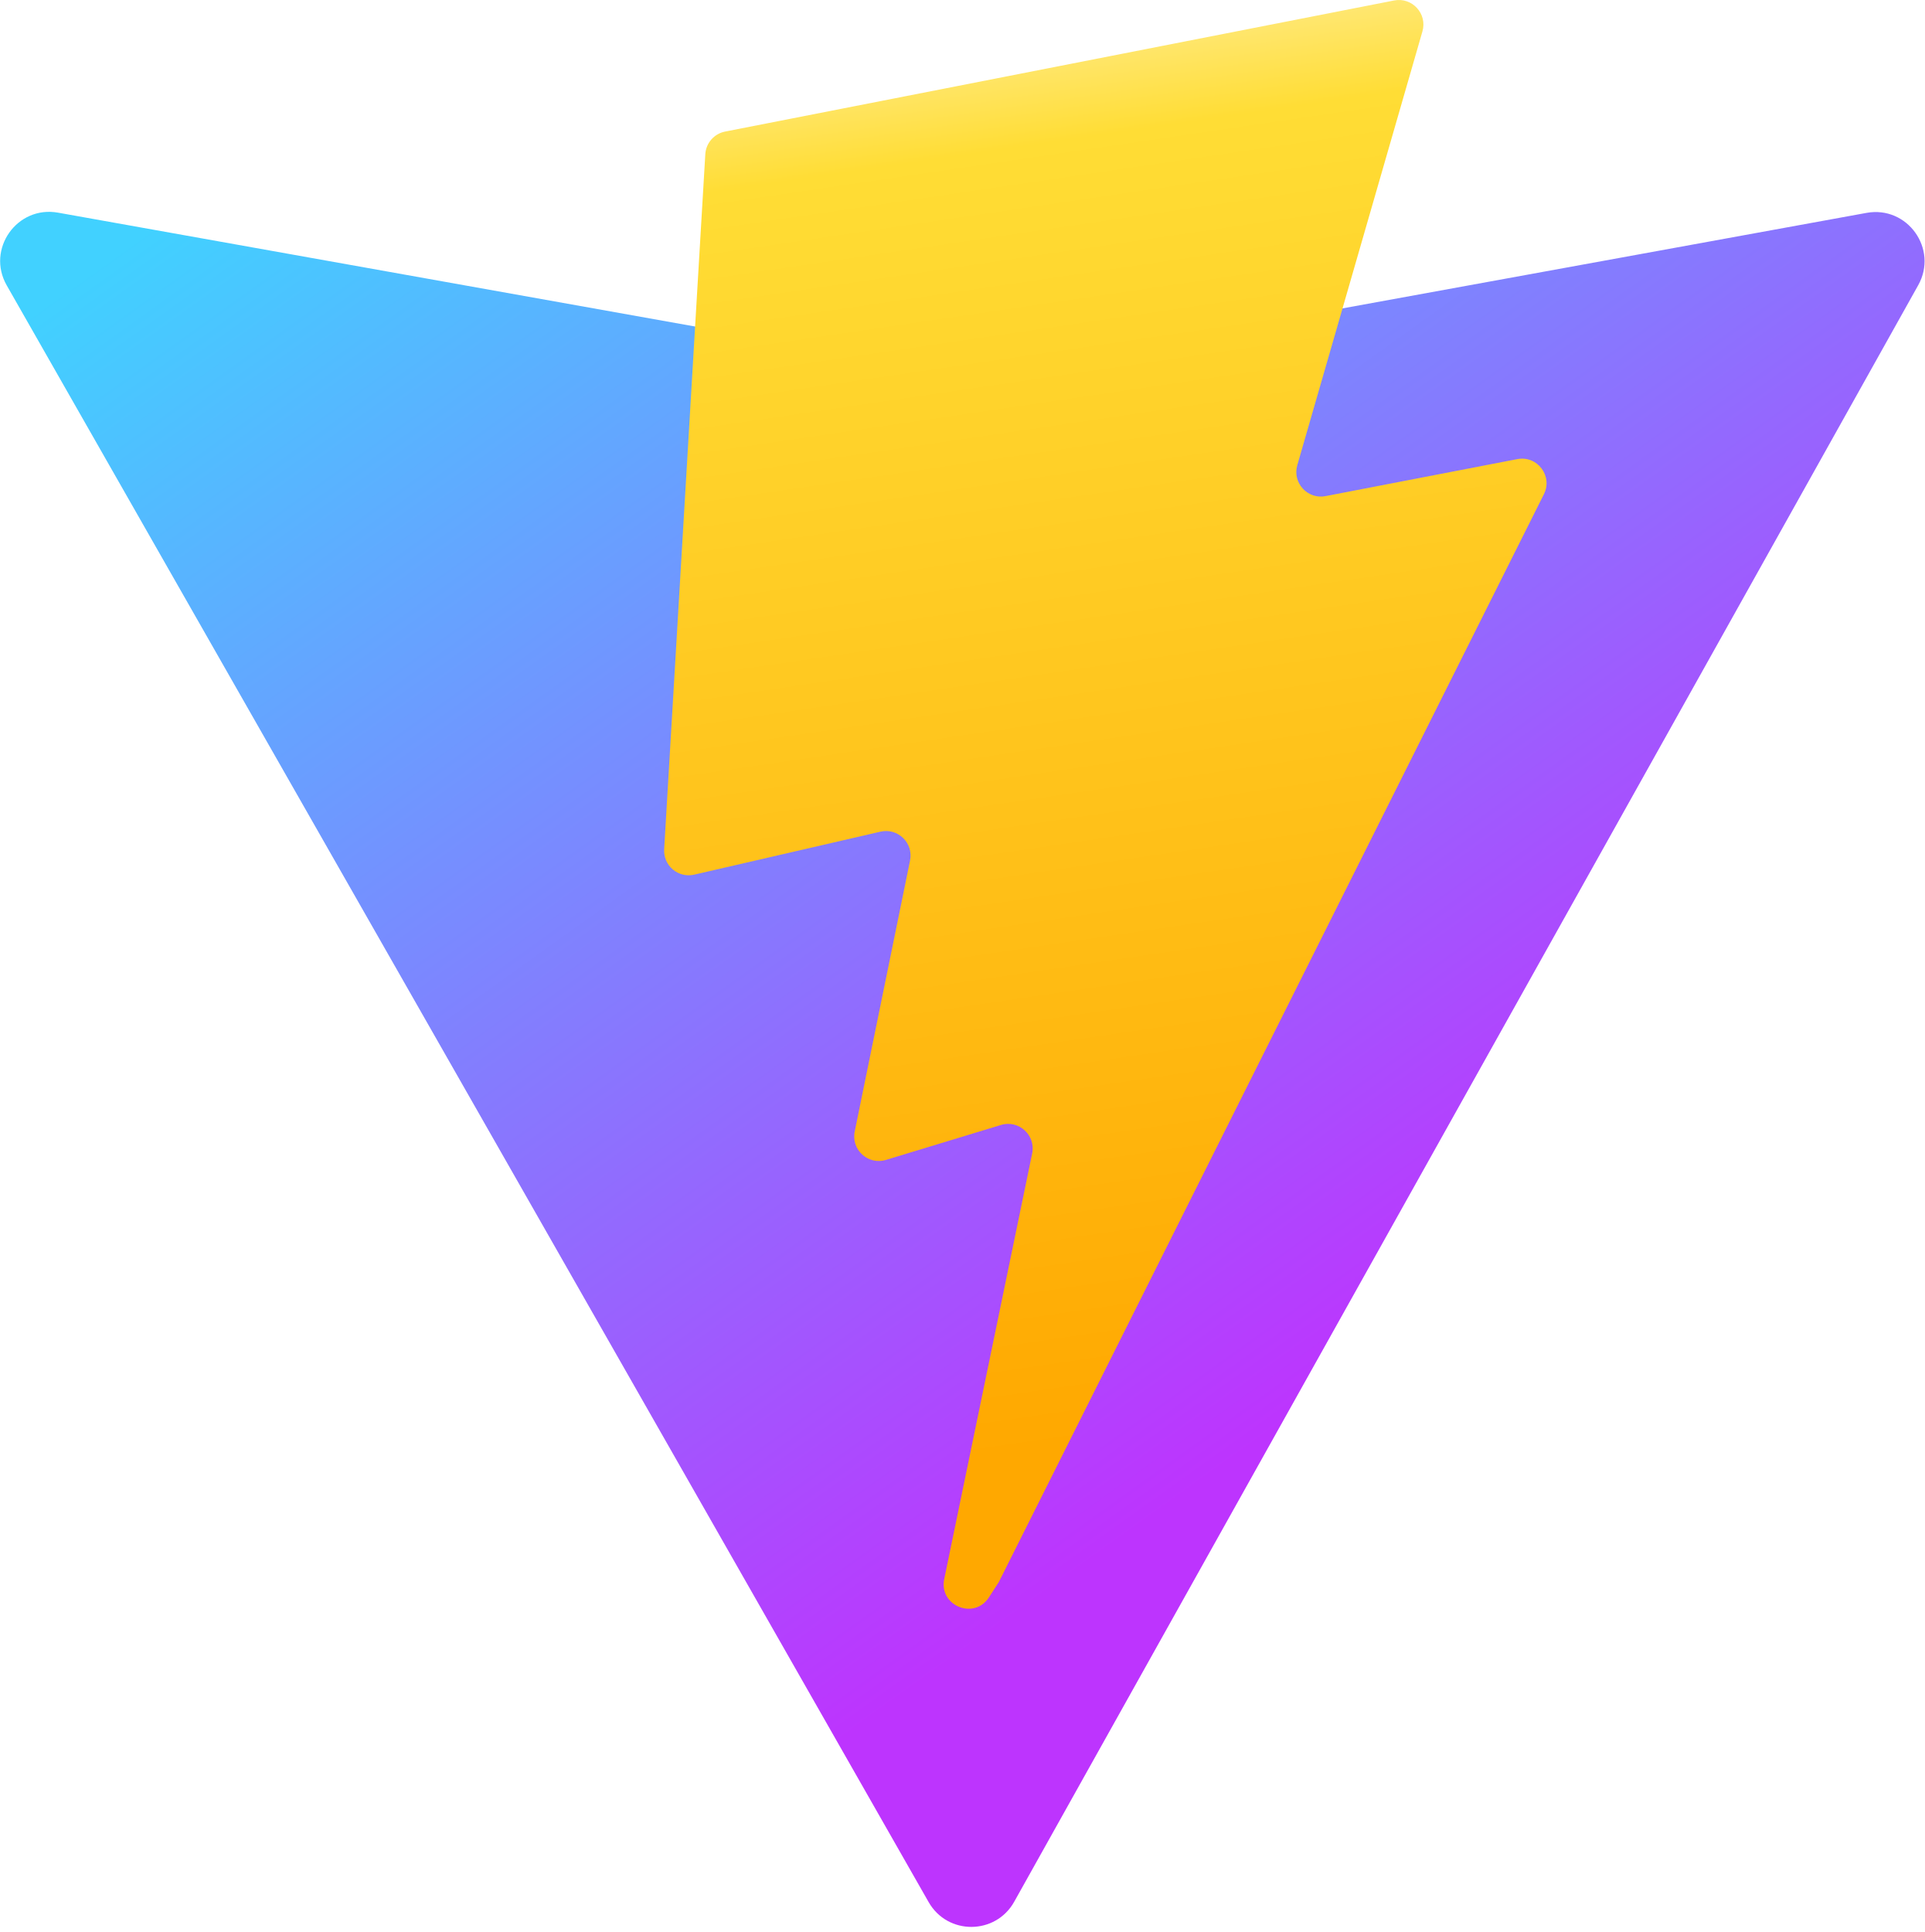
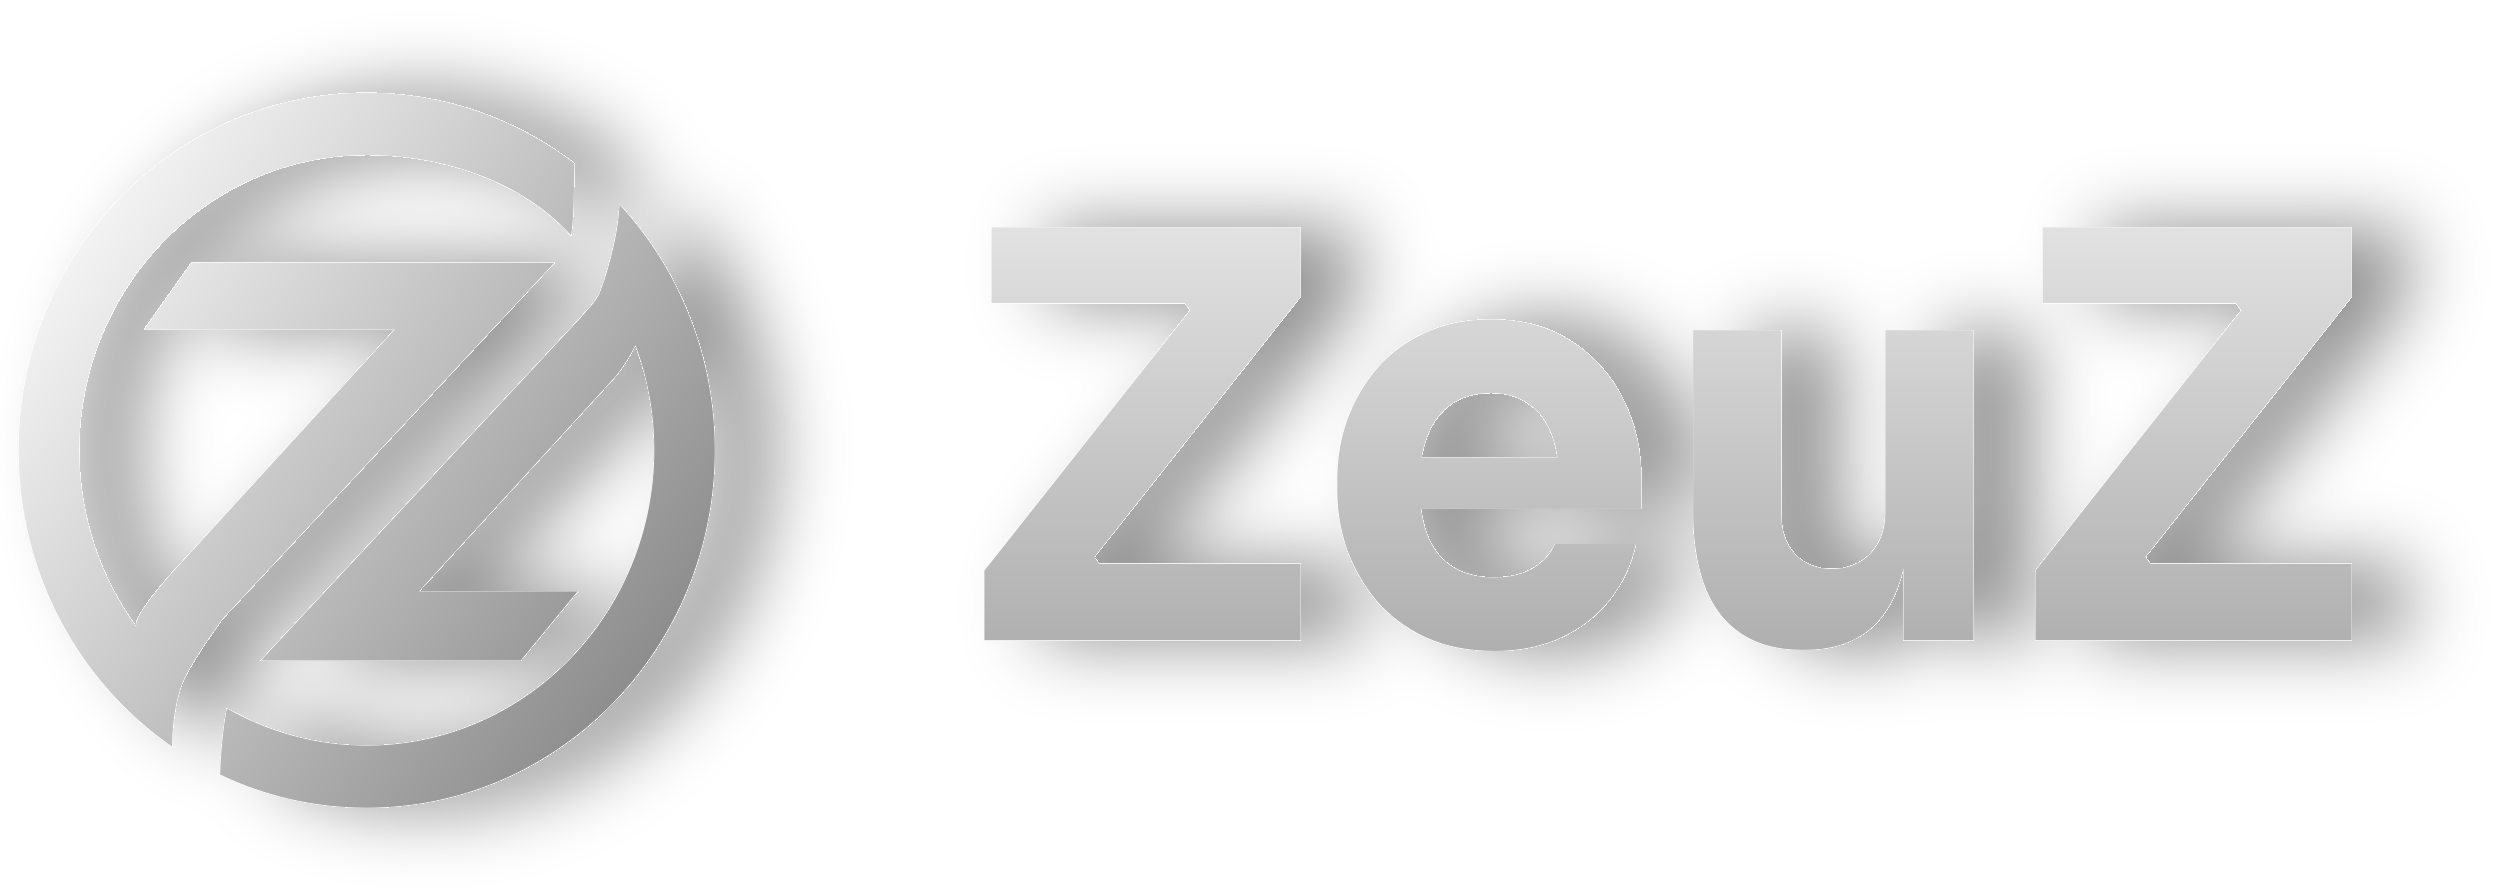
- <svg xmlns="http://www.w3.org/2000/svg" aria-hidden="true" role="img" class="iconify iconify--logos" width="31.88" height="32" preserveAspectRatio="xMidYMid meet" viewBox="0 0 256 257">
+ <svg xmlns="http://www.w3.org/2000/svg" width="134" height="48" viewBox="0 0 134 48" fill="none">
+   <g filter="url(#filter0_d_54_23)">
+     <path d="M33.197 10.953C36.368 14.388 38.314 19.028 38.314 24.135C38.314 34.717 29.961 43.295 19.657 43.295C16.851 43.295 14.189 42.659 11.802 41.519C11.813 40.452 12.002 38.657 12.163 37.968C14.381 39.239 16.937 39.963 19.657 39.963C28.169 39.963 35.069 32.876 35.069 24.135C35.069 22.15 34.713 20.25 34.063 18.499C33.699 19.21 33.258 19.905 32.861 20.321L22.458 31.696H30.963L27.912 35.403H13.982L31.133 17.019C31.385 16.691 31.982 16.178 32.176 15.61C32.176 15.6 32.182 15.633 32.176 15.61C32.413 15.04 33.16 12.732 33.197 10.953Z" fill="url(#paint0_linear_54_23)" />
+     <path d="M19.657 4.975C23.827 4.975 27.677 6.38 30.784 8.754C30.779 9.962 30.74 12.141 30.605 12.611C28.01 9.743 23.82 8.308 19.657 8.308C11.146 8.308 4.245 15.394 4.245 24.135C4.245 27.68 5.38 30.952 7.296 33.59C7.287 33.538 7.29 33.48 7.302 33.419C7.323 33.309 7.375 33.18 7.447 33.038C7.592 32.753 7.827 32.407 8.103 32.044C8.654 31.318 9.372 30.518 9.865 30.004L21.157 17.666H7.72L10.247 14.105L10.262 14.084H29.716L11.936 33.163C11.936 33.163 10.449 35.187 9.877 36.368C9.602 36.936 9.232 38.237 9.225 40.022C4.263 36.579 1 30.748 1 24.135C1 13.553 9.353 4.975 19.657 4.975Z" fill="url(#paint1_linear_54_23)" />
+     <path d="M52.763 34.315V30.585L63.982 16.395L64.071 17.001L63.126 15.728L63.775 16.243H53.146V12.18H69.71V15.91L58.461 30.1L58.343 29.433L59.347 30.797L58.638 30.221H69.71V34.315H52.763ZM80.092 34.891C78.714 34.891 77.494 34.648 76.431 34.163C75.388 33.678 74.512 33.031 73.803 32.222C73.114 31.393 72.583 30.474 72.209 29.463C71.855 28.432 71.678 27.381 71.678 26.31V25.703C71.678 24.592 71.855 23.53 72.209 22.52C72.583 21.489 73.114 20.569 73.803 19.76C74.492 18.952 75.348 18.315 76.372 17.85C77.415 17.365 78.596 17.122 79.915 17.122C81.647 17.122 83.103 17.527 84.285 18.335C85.485 19.124 86.4 20.165 87.03 21.458C87.66 22.732 87.975 24.127 87.975 25.643V27.28H73.656V24.521H85.111L83.576 25.794C83.576 24.804 83.438 23.955 83.163 23.247C82.887 22.54 82.474 22.004 81.922 21.64C81.391 21.256 80.722 21.064 79.915 21.064C79.088 21.064 78.389 21.256 77.819 21.64C77.248 22.024 76.815 22.59 76.519 23.338C76.224 24.066 76.077 24.965 76.077 26.037C76.077 27.027 76.215 27.896 76.49 28.644C76.766 29.372 77.199 29.938 77.789 30.342C78.38 30.747 79.147 30.949 80.092 30.949C80.958 30.949 81.667 30.777 82.218 30.433C82.769 30.09 83.143 29.665 83.34 29.16H87.68C87.444 30.272 86.981 31.262 86.292 32.131C85.603 33.001 84.737 33.678 83.694 34.163C82.651 34.648 81.45 34.891 80.092 34.891ZM96.568 34.83C94.698 34.83 93.261 34.213 92.257 32.98C91.252 31.727 90.751 29.847 90.751 27.341V17.698H95.475V27.583C95.475 28.473 95.722 29.18 96.213 29.706C96.705 30.231 97.365 30.494 98.191 30.494C99.037 30.494 99.726 30.221 100.258 29.675C100.789 29.13 101.055 28.392 101.055 27.462V17.698H105.78V34.315H102.029V27.31H102.354C102.354 28.988 102.138 30.393 101.705 31.525C101.291 32.637 100.671 33.465 99.845 34.011C99.019 34.557 97.994 34.83 96.775 34.83H96.568ZM109.101 34.315V30.585L120.321 16.395L120.41 17.001L119.464 15.728L120.114 16.243H109.486V12.18H126.048V15.91L114.8 30.1L114.682 29.433L115.685 30.797L114.977 30.221H126.048V34.315H109.101Z" fill="url(#paint2_linear_54_23)" />
+   </g>
  <defs>
-     <linearGradient id="IconifyId1813088fe1fbc01fb466" x1="-.828%" x2="57.636%" y1="7.652%" y2="78.411%">
-       <stop offset="0%" stop-color="#41D1FF" />
-       <stop offset="100%" stop-color="#BD34FE" />
+     <filter id="filter0_d_54_23" x="-59.7" y="-55.725" width="246.448" height="159.72" filterUnits="userSpaceOnUse" color-interpolation-filters="sRGB">
+       <feFlood flood-opacity="0" result="BackgroundImageFix" />
+       <feColorMatrix in="SourceAlpha" type="matrix" values="0 0 0 0 0 0 0 0 0 0 0 0 0 0 0 0 0 0 127 0" result="hardAlpha" />
+       <feOffset dx="3" />
+       <feGaussianBlur stdDeviation="2" />
+       <feComposite in2="hardAlpha" operator="out" />
+       <feColorMatrix type="matrix" values="0 0 0 0 0 0 0 0 0 0 0 0 0 0 0 0 0 0 0.44 0" />
+       <feBlend mode="normal" in2="BackgroundImageFix" result="effect1_dropShadow_54_23" />
+       <feBlend mode="normal" in="SourceGraphic" in2="effect1_dropShadow_54_23" result="shape" />
+     </filter>
+     <linearGradient id="paint0_linear_54_23" x1="1" y1="9.937" x2="39.013" y2="37.365" gradientUnits="userSpaceOnUse">
+       <stop stop-color="white" />
+       <stop offset="1" stop-color="#818181" />
    </linearGradient>
-     <linearGradient id="IconifyId1813088fe1fbc01fb467" x1="43.376%" x2="50.316%" y1="2.242%" y2="89.03%">
-       <stop offset="0%" stop-color="#FFEA83" />
-       <stop offset="8.333%" stop-color="#FFDD35" />
-       <stop offset="100%" stop-color="#FFA800" />
+     <linearGradient id="paint1_linear_54_23" x1="1" y1="9.937" x2="39.013" y2="37.365" gradientUnits="userSpaceOnUse">
+       <stop stop-color="white" />
+       <stop offset="1" stop-color="#818181" />
+     </linearGradient>
+     <linearGradient id="paint2_linear_54_23" x1="89.43" y1="1.232" x2="89.43" y2="47.039" gradientUnits="userSpaceOnUse">
+       <stop stop-color="#FAFAFA" />
+       <stop offset="1" stop-color="#949494" />
    </linearGradient>
  </defs>
-   <path fill="url(#IconifyId1813088fe1fbc01fb466)" d="M255.153 37.938L134.897 252.976c-2.483 4.44-8.862 4.466-11.382.048L.875 37.958c-2.746-4.814 1.371-10.646 6.827-9.67l120.385 21.517a6.537 6.537 0 0 0 2.322-.004l117.867-21.483c5.438-.991 9.574 4.796 6.877 9.62Z" />
-   <path fill="url(#IconifyId1813088fe1fbc01fb467)" d="M185.432.063L96.44 17.501a3.268 3.268 0 0 0-2.634 3.014l-5.474 92.456a3.268 3.268 0 0 0 3.997 3.378l24.777-5.718c2.318-.535 4.413 1.507 3.936 3.838l-7.361 36.047c-.495 2.426 1.782 4.5 4.151 3.78l15.304-4.649c2.372-.72 4.652 1.36 4.15 3.788l-11.698 56.621c-.732 3.542 3.979 5.473 5.943 2.437l1.313-2.028l72.516-144.72c1.215-2.423-.88-5.186-3.54-4.672l-25.505 4.922c-2.396.462-4.435-1.77-3.759-4.114l16.646-57.705c.677-2.35-1.37-4.583-3.769-4.113Z" />
</svg>
